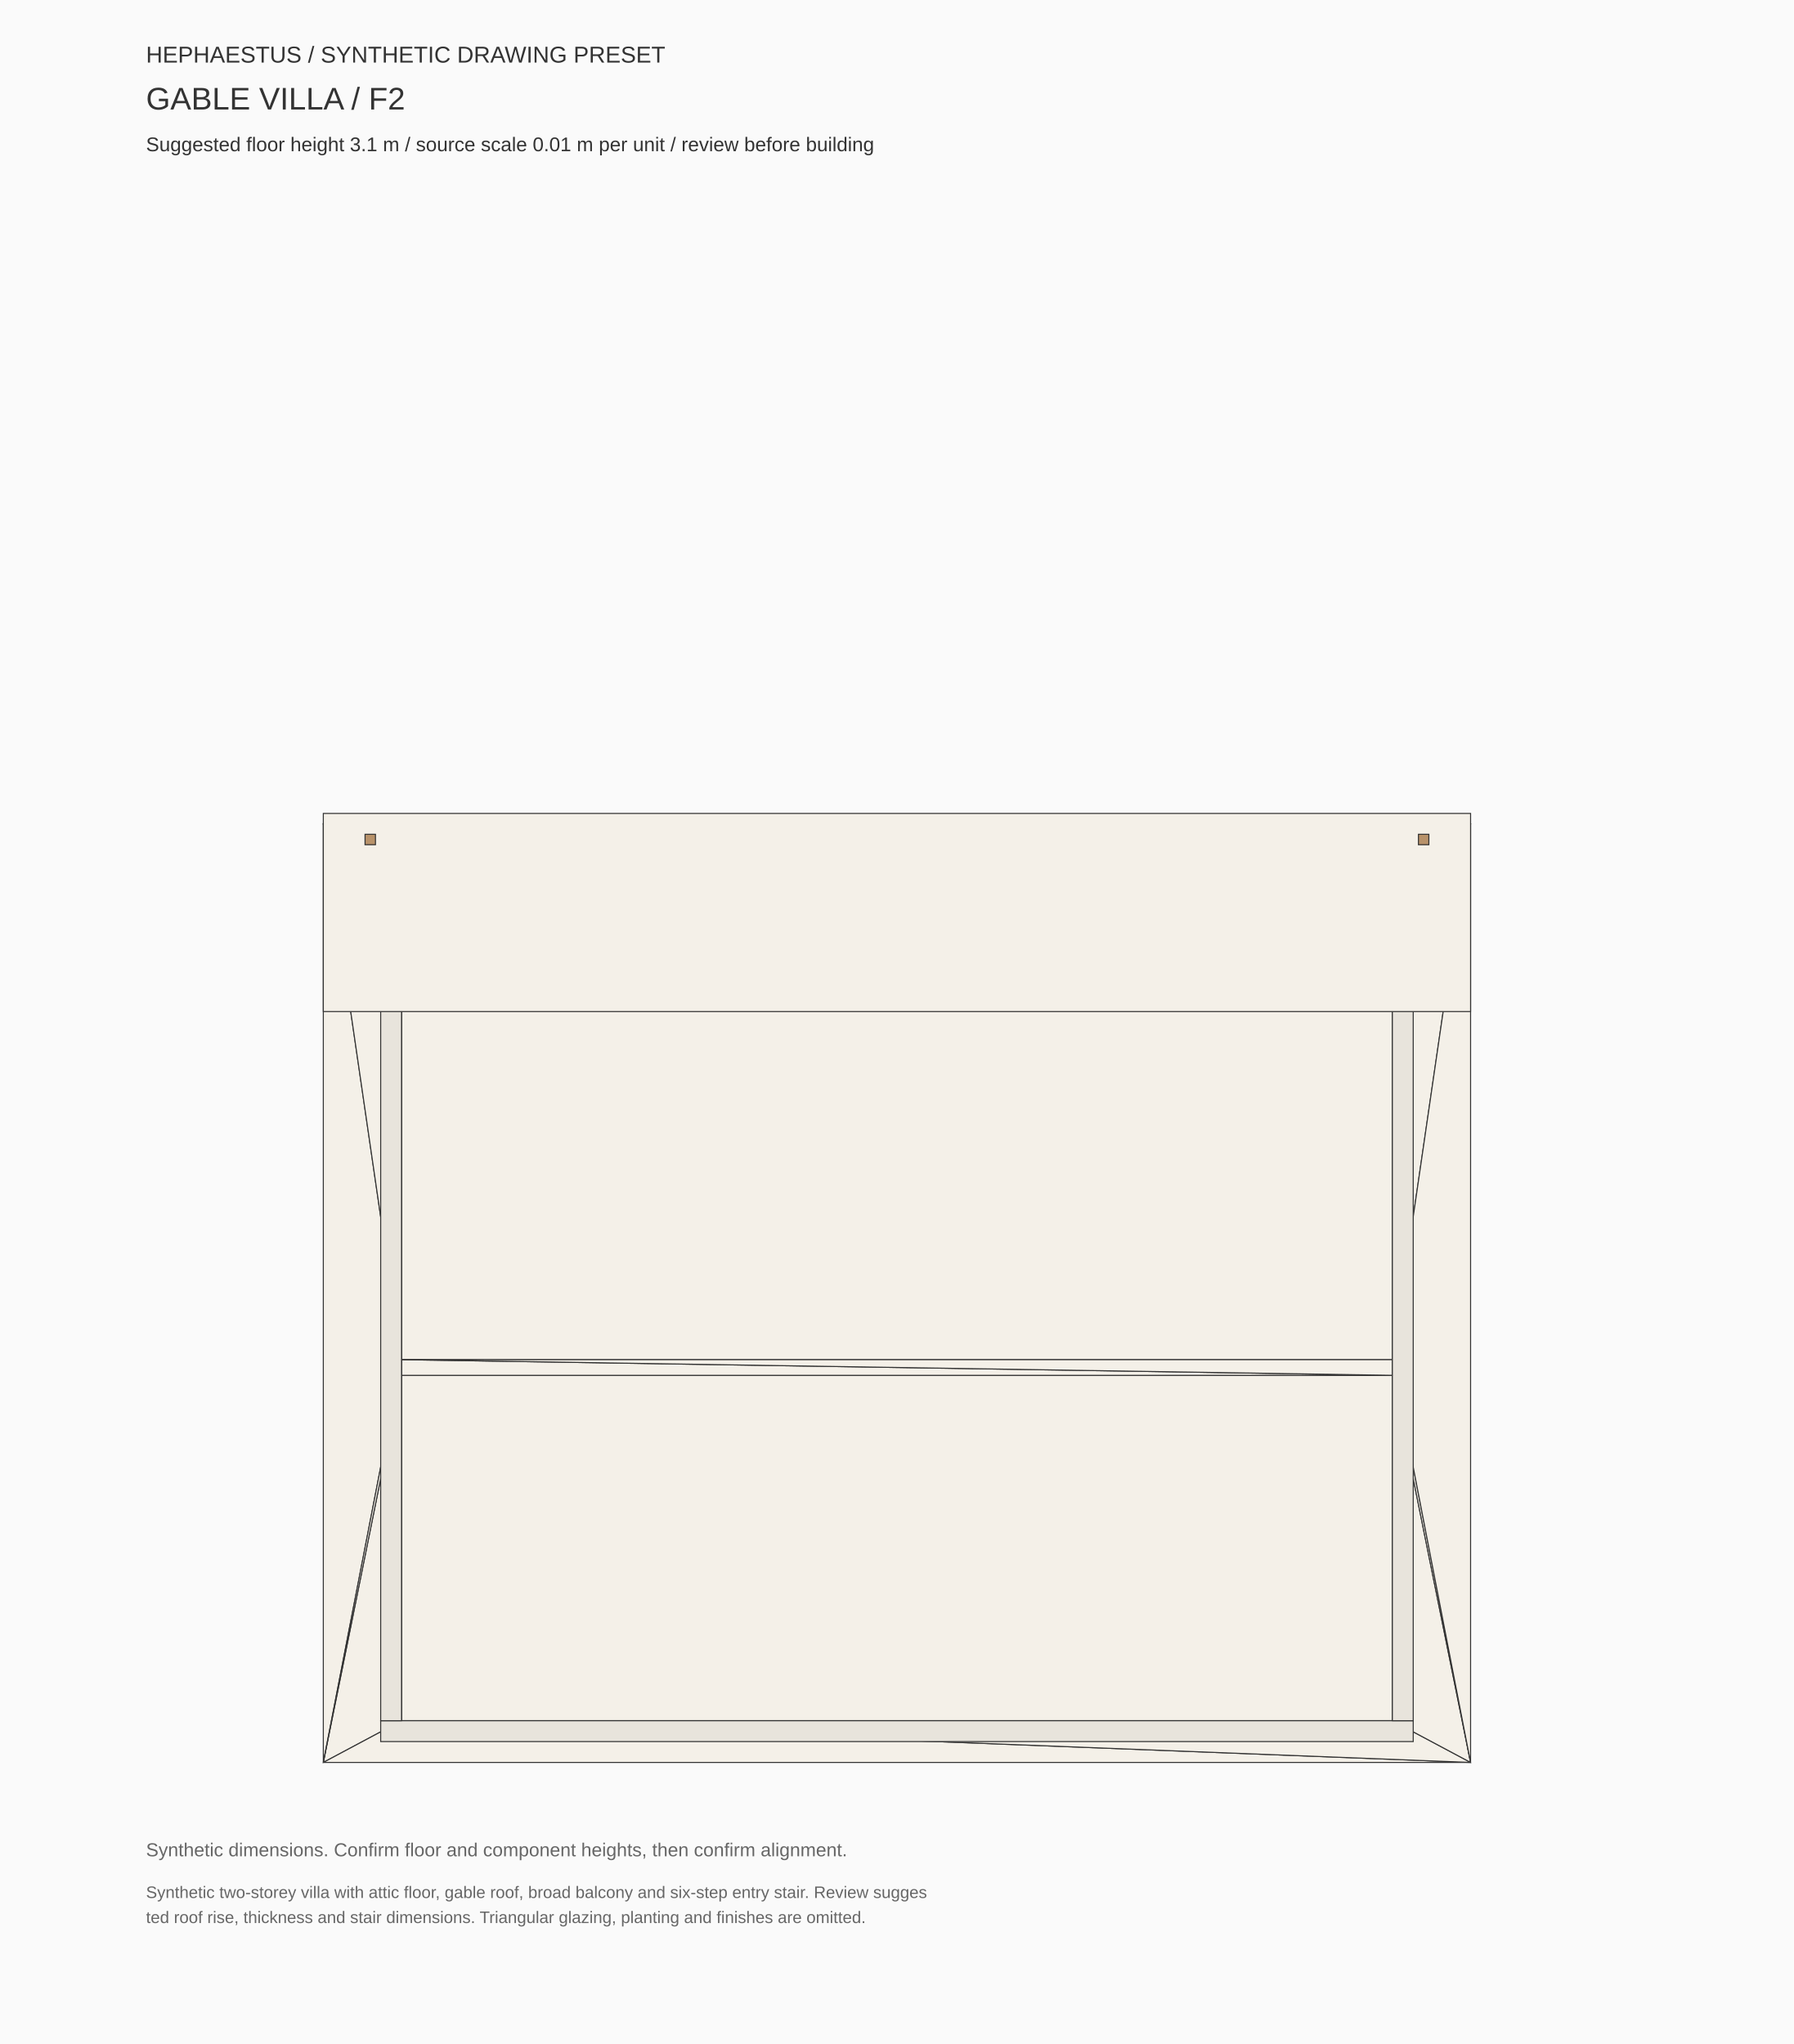
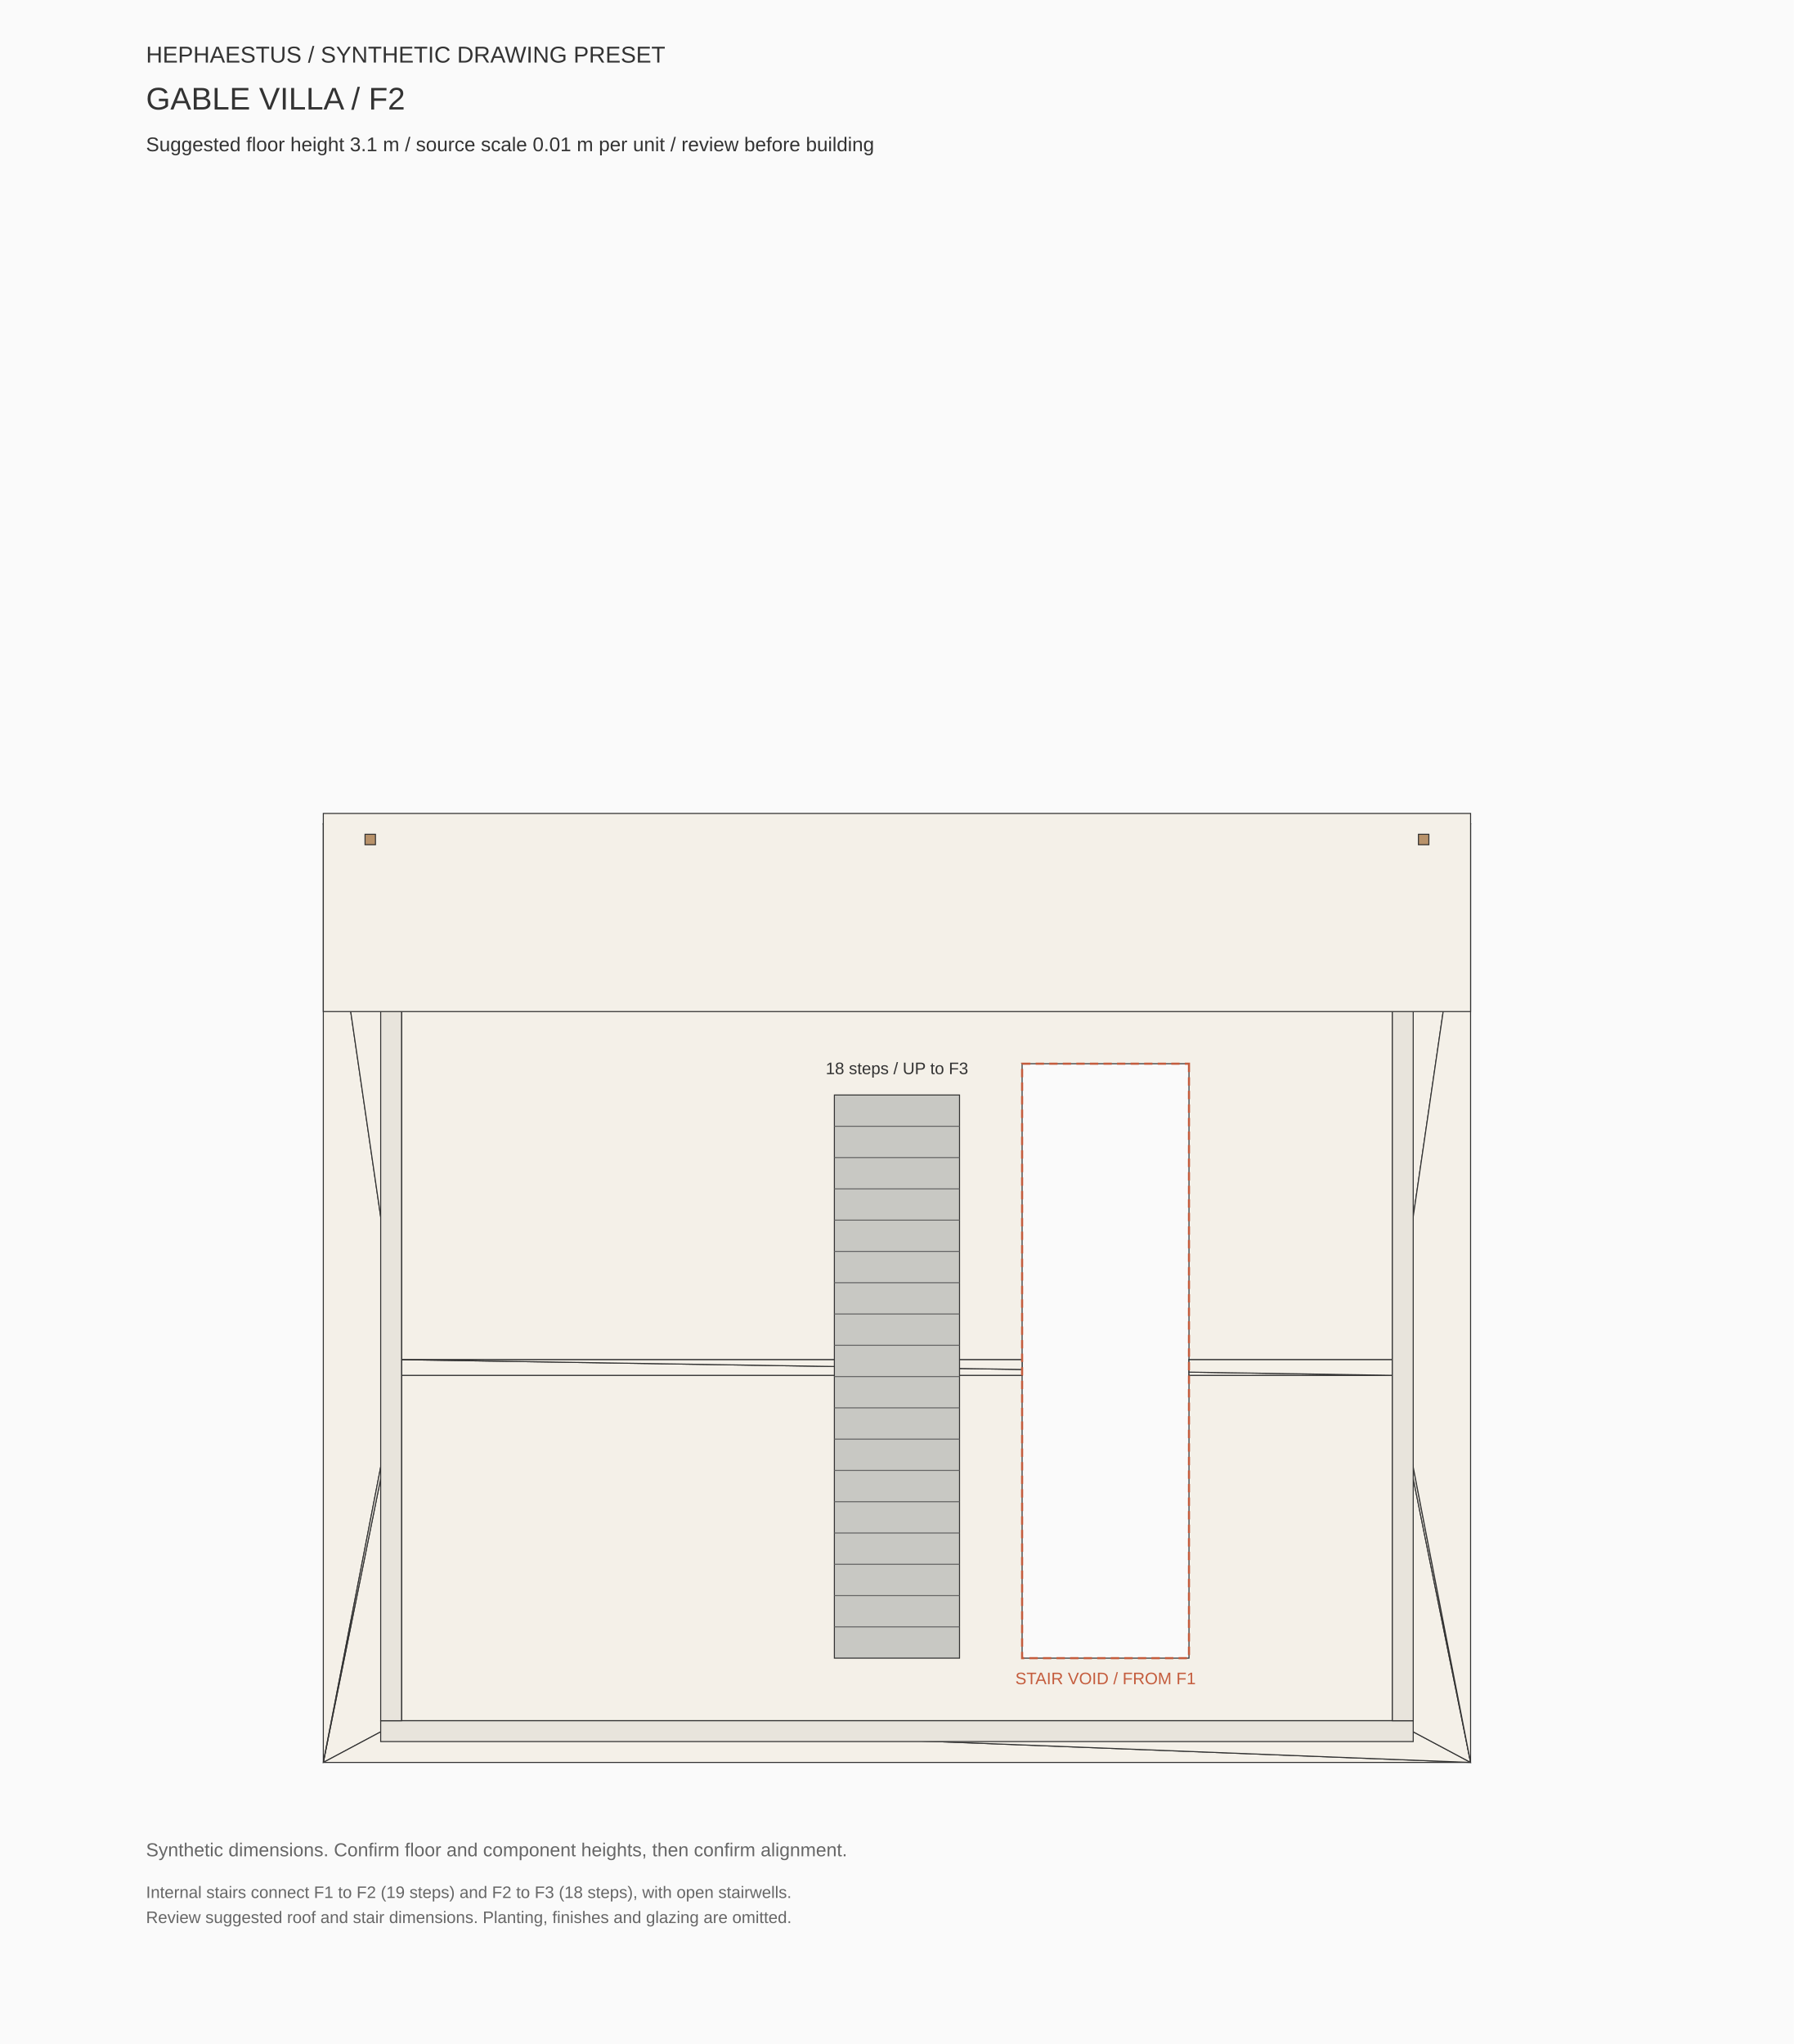
<svg xmlns="http://www.w3.org/2000/svg" width="1720" height="1960" viewBox="0 0 1720 1960">
  <rect width="1720" height="1960" fill="#fafafa" />
  <text x="140" y="60" fill="#333" font-family="Arial, sans-serif" font-size="22">HEPHAESTUS / SYNTHETIC DRAWING PRESET</text>
  <text x="140" y="105" fill="#333" font-family="Arial, sans-serif" font-size="30">GABLE VILLA / F2</text>
  <text x="140" y="145" fill="#333" font-family="Arial, sans-serif" font-size="19">Suggested floor height 3.1 m / source scale 0.01 m per unit / review before building</text>
  <g id="Floor-2" class="Floorplan">
    <g id="F2-front-facade-1" class="Wall Front_facade">
      <polygon points="365.000,926.000 1355.000,926.000 1355.000,946.000 365.000,946.000" fill="#e8e4dc" stroke="#333" stroke-width="1" />
    </g>
    <g id="F2-interior-partition-2" class="Wall Interior_partition">
-       <polygon points="385.000,1303.800 1335.000,1303.800 1335.000,1318.800 385.000,1318.800" fill="#e8e4dc" stroke="#333" stroke-width="1" />
+       <polygon points="385.000,1303.800 385.000,1318.800 780.000,1318.800 780.000,1303.800" fill="#e8e4dc" stroke="#333" stroke-width="1" />
+       <polygon points="940.000,1303.800 940.000,1318.800 980.000,1318.800 980.000,1303.800" fill="#e8e4dc" stroke="#333" stroke-width="1" />
+       <polygon points="1335.000,1318.800 1335.000,1303.800 1140.000,1303.800 1140.000,1318.800" fill="#e8e4dc" stroke="#333" stroke-width="1" />
    </g>
    <g id="F2-interior-door-3" class="Door Interior_door">
-       <polygon points="812.500,1318.800 902.500,1318.800 902.500,1303.800 812.500,1303.800" fill="#c45c3d" stroke="#333" stroke-width="1" />
+       <polygon points="690.000,1303.800 690.000,1318.800 600.000,1318.800 600.000,1303.800" fill="#c45c3d" stroke="#333" stroke-width="1" />
    </g>
    <g id="F2-rear-room-4" class="Space Rear_room">
-       <polygon points="385.000,1318.800 1335.000,1318.800 1335.000,1650.000 385.000,1650.000" fill="#f4f0e8" stroke="#333" stroke-width="1" />
+       <polygon points="385.000,1318.800 385.000,1650.000 1335.000,1650.000 1335.000,1318.800 1140.000,1318.800 1140.000,1590.000 980.000,1590.000 980.000,1318.800" fill="#f4f0e8" stroke="#333" stroke-width="1" />
    </g>
    <g id="F2-living-room-5" class="Space Living_room">
-       <polygon points="385.000,960.000 1335.000,960.000 1335.000,1303.800 385.000,1303.800" fill="#f4f0e8" stroke="#333" stroke-width="1" />
+       <polygon points="1335.000,1303.800 1335.000,960.000 385.000,960.000 385.000,1303.800 980.000,1303.800 980.000,1020.000 1140.000,1020.000 1140.000,1303.800" fill="#f4f0e8" stroke="#333" stroke-width="1" />
    </g>
    <g id="F2-wide-balcony-plate-6" class="Space Wide_balcony_plate">
-       <polygon points="1335.000,1318.800 385.000,1318.800 385.000,1303.800" fill="#f4f0e8" stroke="#333" stroke-width="1" />
+       <polygon points="1335.000,1318.800 1140.000,1315.721 1140.000,1318.800" fill="#f4f0e8" stroke="#333" stroke-width="1" />
+       <polygon points="385.000,1303.800 385.000,1318.800 980.000,1318.800 980.000,1313.195" fill="#f4f0e8" stroke="#333" stroke-width="1" />
    </g>
    <g id="F2-wide-balcony-plate-7" class="Space Wide_balcony_plate">
      <polygon points="310.000,1690.000 385.000,1318.800 385.000,1650.000" fill="#f4f0e8" stroke="#333" stroke-width="1" />
    </g>
    <g id="F2-wide-balcony-plate-8" class="Space Wide_balcony_plate">
      <polygon points="385.000,1303.800 310.000,1690.000 310.000,790.000" fill="#f4f0e8" stroke="#333" stroke-width="1" />
    </g>
    <g id="F2-wide-balcony-plate-9" class="Space Wide_balcony_plate">
-       <polygon points="1335.000,1318.800 385.000,1303.800 1335.000,1303.800" fill="#f4f0e8" stroke="#333" stroke-width="1" />
+       <polygon points="1335.000,1318.800 1335.000,1303.800 1140.000,1303.800 1140.000,1315.721" fill="#f4f0e8" stroke="#333" stroke-width="1" />
+       <polygon points="385.000,1303.800 980.000,1313.195 980.000,1303.800" fill="#f4f0e8" stroke="#333" stroke-width="1" />
    </g>
    <g id="F2-wide-balcony-plate-10" class="Space Wide_balcony_plate">
      <polygon points="310.000,1690.000 385.000,1303.800 385.000,1318.800" fill="#f4f0e8" stroke="#333" stroke-width="1" />
    </g>
    <g id="F2-wide-balcony-plate-11" class="Space Wide_balcony_plate">
      <polygon points="1410.000,1690.000 310.000,1690.000 385.000,1650.000" fill="#f4f0e8" stroke="#333" stroke-width="1" />
    </g>
    <g id="F2-wide-balcony-plate-12" class="Space Wide_balcony_plate">
      <polygon points="385.000,960.000 385.000,1303.800 310.000,790.000" fill="#f4f0e8" stroke="#333" stroke-width="1" />
    </g>
    <g id="F2-wide-balcony-plate-13" class="Space Wide_balcony_plate">
      <polygon points="1410.000,1690.000 385.000,1650.000 1335.000,1650.000" fill="#f4f0e8" stroke="#333" stroke-width="1" />
    </g>
    <g id="F2-wide-balcony-plate-14" class="Space Wide_balcony_plate">
      <polygon points="1335.000,960.000 385.000,960.000 310.000,790.000" fill="#f4f0e8" stroke="#333" stroke-width="1" />
    </g>
    <g id="F2-wide-balcony-plate-15" class="Space Wide_balcony_plate">
      <polygon points="1335.000,1318.800 1410.000,1690.000 1335.000,1650.000" fill="#f4f0e8" stroke="#333" stroke-width="1" />
    </g>
    <g id="F2-wide-balcony-plate-16" class="Space Wide_balcony_plate">
      <polygon points="1335.000,960.000 310.000,790.000 1410.000,790.000" fill="#f4f0e8" stroke="#333" stroke-width="1" />
    </g>
    <g id="F2-wide-balcony-plate-17" class="Space Wide_balcony_plate">
      <polygon points="1335.000,1303.800 1410.000,1690.000 1335.000,1318.800" fill="#f4f0e8" stroke="#333" stroke-width="1" />
    </g>
    <g id="F2-wide-balcony-plate-18" class="Space Wide_balcony_plate">
      <polygon points="1335.000,1303.800 1335.000,960.000 1410.000,790.000" fill="#f4f0e8" stroke="#333" stroke-width="1" />
    </g>
    <g id="F2-wide-balcony-plate-19" class="Space Wide_balcony_plate">
      <polygon points="1410.000,1690.000 1335.000,1303.800 1410.000,790.000" fill="#f4f0e8" stroke="#333" stroke-width="1" />
    </g>
    <g id="F2-rear-wall-20" class="Wall Rear_wall">
      <polygon points="365.000,1650.000 1355.000,1650.000 1355.000,1670.000 365.000,1670.000" fill="#e8e4dc" stroke="#333" stroke-width="1" />
    </g>
    <g id="F2-side-wall-21" class="Wall Side_wall">
      <polygon points="385.000,1650.000 365.000,1650.000 365.000,946.000 385.000,946.000 385.000,1303.800 385.000,1318.800" fill="#e8e4dc" stroke="#333" stroke-width="1" />
    </g>
    <g id="F2-side-wall-22" class="Wall Side_wall">
      <polygon points="1355.000,1650.000 1335.000,1650.000 1335.000,1318.800 1335.000,1303.800 1335.000,946.000 1355.000,946.000" fill="#e8e4dc" stroke="#333" stroke-width="1" />
    </g>
    <g id="F2-facade-opening-23" class="Window Facade_opening">
      <polygon points="410.000,946.000 1310.000,946.000 1310.000,926.000 410.000,926.000" fill="#9eb9c1" stroke="#333" stroke-width="1" />
    </g>
    <g id="F2-balcony-parapet-24" class="Wall Balcony_parapet">
      <polygon points="350.000,800.500 1370.000,800.500 1370.000,805.000 350.000,805.000" fill="#e8e4dc" stroke="#333" stroke-width="1" />
    </g>
    <g id="F2-balcony-parapet-25" class="Wall Balcony_parapet">
      <polygon points="354.500,905.000 350.000,905.000 350.000,805.000 354.500,805.000" fill="#e8e4dc" stroke="#333" stroke-width="1" />
    </g>
    <g id="F2-balcony-parapet-26" class="Wall Balcony_parapet">
      <polygon points="1370.000,905.000 1365.500,905.000 1365.500,805.000 1370.000,805.000" fill="#e8e4dc" stroke="#333" stroke-width="1" />
    </g>
    <g id="F2-balcony-canopy-27" class="Space Balcony_canopy">
      <polygon points="310.000,780.000 1410.000,780.000 1410.000,970.000 310.000,970.000" fill="#f4f0e8" stroke="#333" stroke-width="1" />
    </g>
    <g id="F2-canopy-post-28" class="Column Canopy_post">
      <polygon points="350.000,810.000 360.000,810.000 360.000,800.000 350.000,800.000" fill="#b8926a" stroke="#333" stroke-width="1" />
    </g>
    <g id="F2-canopy-post-29" class="Column Canopy_post">
      <polygon points="1360.000,810.000 1370.000,810.000 1370.000,800.000 1360.000,800.000" fill="#b8926a" stroke="#333" stroke-width="1" />
    </g>
+     <g id="F2-interior-stair-30" class="Stair Interior_stair" data-direction="0,-1" data-steps="18">
+       <polygon fill="#c8c8c3" stroke="#333" stroke-width="1" points="920.000,1050.000 920.000,1590.000 800.000,1590.000 800.000,1050.000" />
+       <line x1="800" x2="920" y1="1080.000" y2="1080.000" stroke="#666" stroke-width="1" />
+       <line x1="800" x2="920" y1="1110.000" y2="1110.000" stroke="#666" stroke-width="1" />
+       <line x1="800" x2="920" y1="1140.000" y2="1140.000" stroke="#666" stroke-width="1" />
+       <line x1="800" x2="920" y1="1170.000" y2="1170.000" stroke="#666" stroke-width="1" />
+       <line x1="800" x2="920" y1="1200.000" y2="1200.000" stroke="#666" stroke-width="1" />
+       <line x1="800" x2="920" y1="1230.000" y2="1230.000" stroke="#666" stroke-width="1" />
+       <line x1="800" x2="920" y1="1260.000" y2="1260.000" stroke="#666" stroke-width="1" />
+       <line x1="800" x2="920" y1="1290.000" y2="1290.000" stroke="#666" stroke-width="1" />
+       <line x1="800" x2="920" y1="1320.000" y2="1320.000" stroke="#666" stroke-width="1" />
+       <line x1="800" x2="920" y1="1350.000" y2="1350.000" stroke="#666" stroke-width="1" />
+       <line x1="800" x2="920" y1="1380.000" y2="1380.000" stroke="#666" stroke-width="1" />
+       <line x1="800" x2="920" y1="1410.000" y2="1410.000" stroke="#666" stroke-width="1" />
+       <line x1="800" x2="920" y1="1440.000" y2="1440.000" stroke="#666" stroke-width="1" />
+       <line x1="800" x2="920" y1="1470.000" y2="1470.000" stroke="#666" stroke-width="1" />
+       <line x1="800" x2="920" y1="1500.000" y2="1500.000" stroke="#666" stroke-width="1" />
+       <line x1="800" x2="920" y1="1530.000" y2="1530.000" stroke="#666" stroke-width="1" />
+       <line x1="800" x2="920" y1="1560.000" y2="1560.000" stroke="#666" stroke-width="1" />
+       <text x="860.0" y="1030" font-family="Arial, sans-serif" font-size="16" fill="#333" text-anchor="middle">18 steps / UP to F3</text>
+     </g>
+     <g id="F2-stair-void">
+       <polygon fill="none" stroke="#c45c3d" stroke-width="2" stroke-dasharray="8 5" points="1140.000,1020.000 1140.000,1590.000 980.000,1590.000 980.000,1020.000" />
+       <text x="1060.0" y="1615.0" font-family="Arial, sans-serif" font-size="16" fill="#c45c3d" text-anchor="middle">STAIR VOID / FROM F1</text>
+     </g>
  </g>
  <text x="140" y="1780" fill="#666" font-family="Arial, sans-serif" font-size="18">Synthetic dimensions. Confirm floor and component heights, then confirm alignment.</text>
-   <text x="140" y="1820" fill="#666" font-family="Arial, sans-serif" font-size="16">Synthetic two-storey villa with attic floor, gable roof, broad balcony and six-step entry stair. Review sugges</text>
-   <text x="140" y="1844" fill="#666" font-family="Arial, sans-serif" font-size="16">ted roof rise, thickness and stair dimensions. Triangular glazing, planting and finishes are omitted.</text>
+   <text x="140" y="1820" fill="#666" font-family="Arial, sans-serif" font-size="16">Internal stairs connect F1 to F2 (19 steps) and F2 to F3 (18 steps), with open stairwells.</text>
+   <text x="140" y="1844" fill="#666" font-family="Arial, sans-serif" font-size="16">Review suggested roof and stair dimensions. Planting, finishes and glazing are omitted.</text>
</svg>
